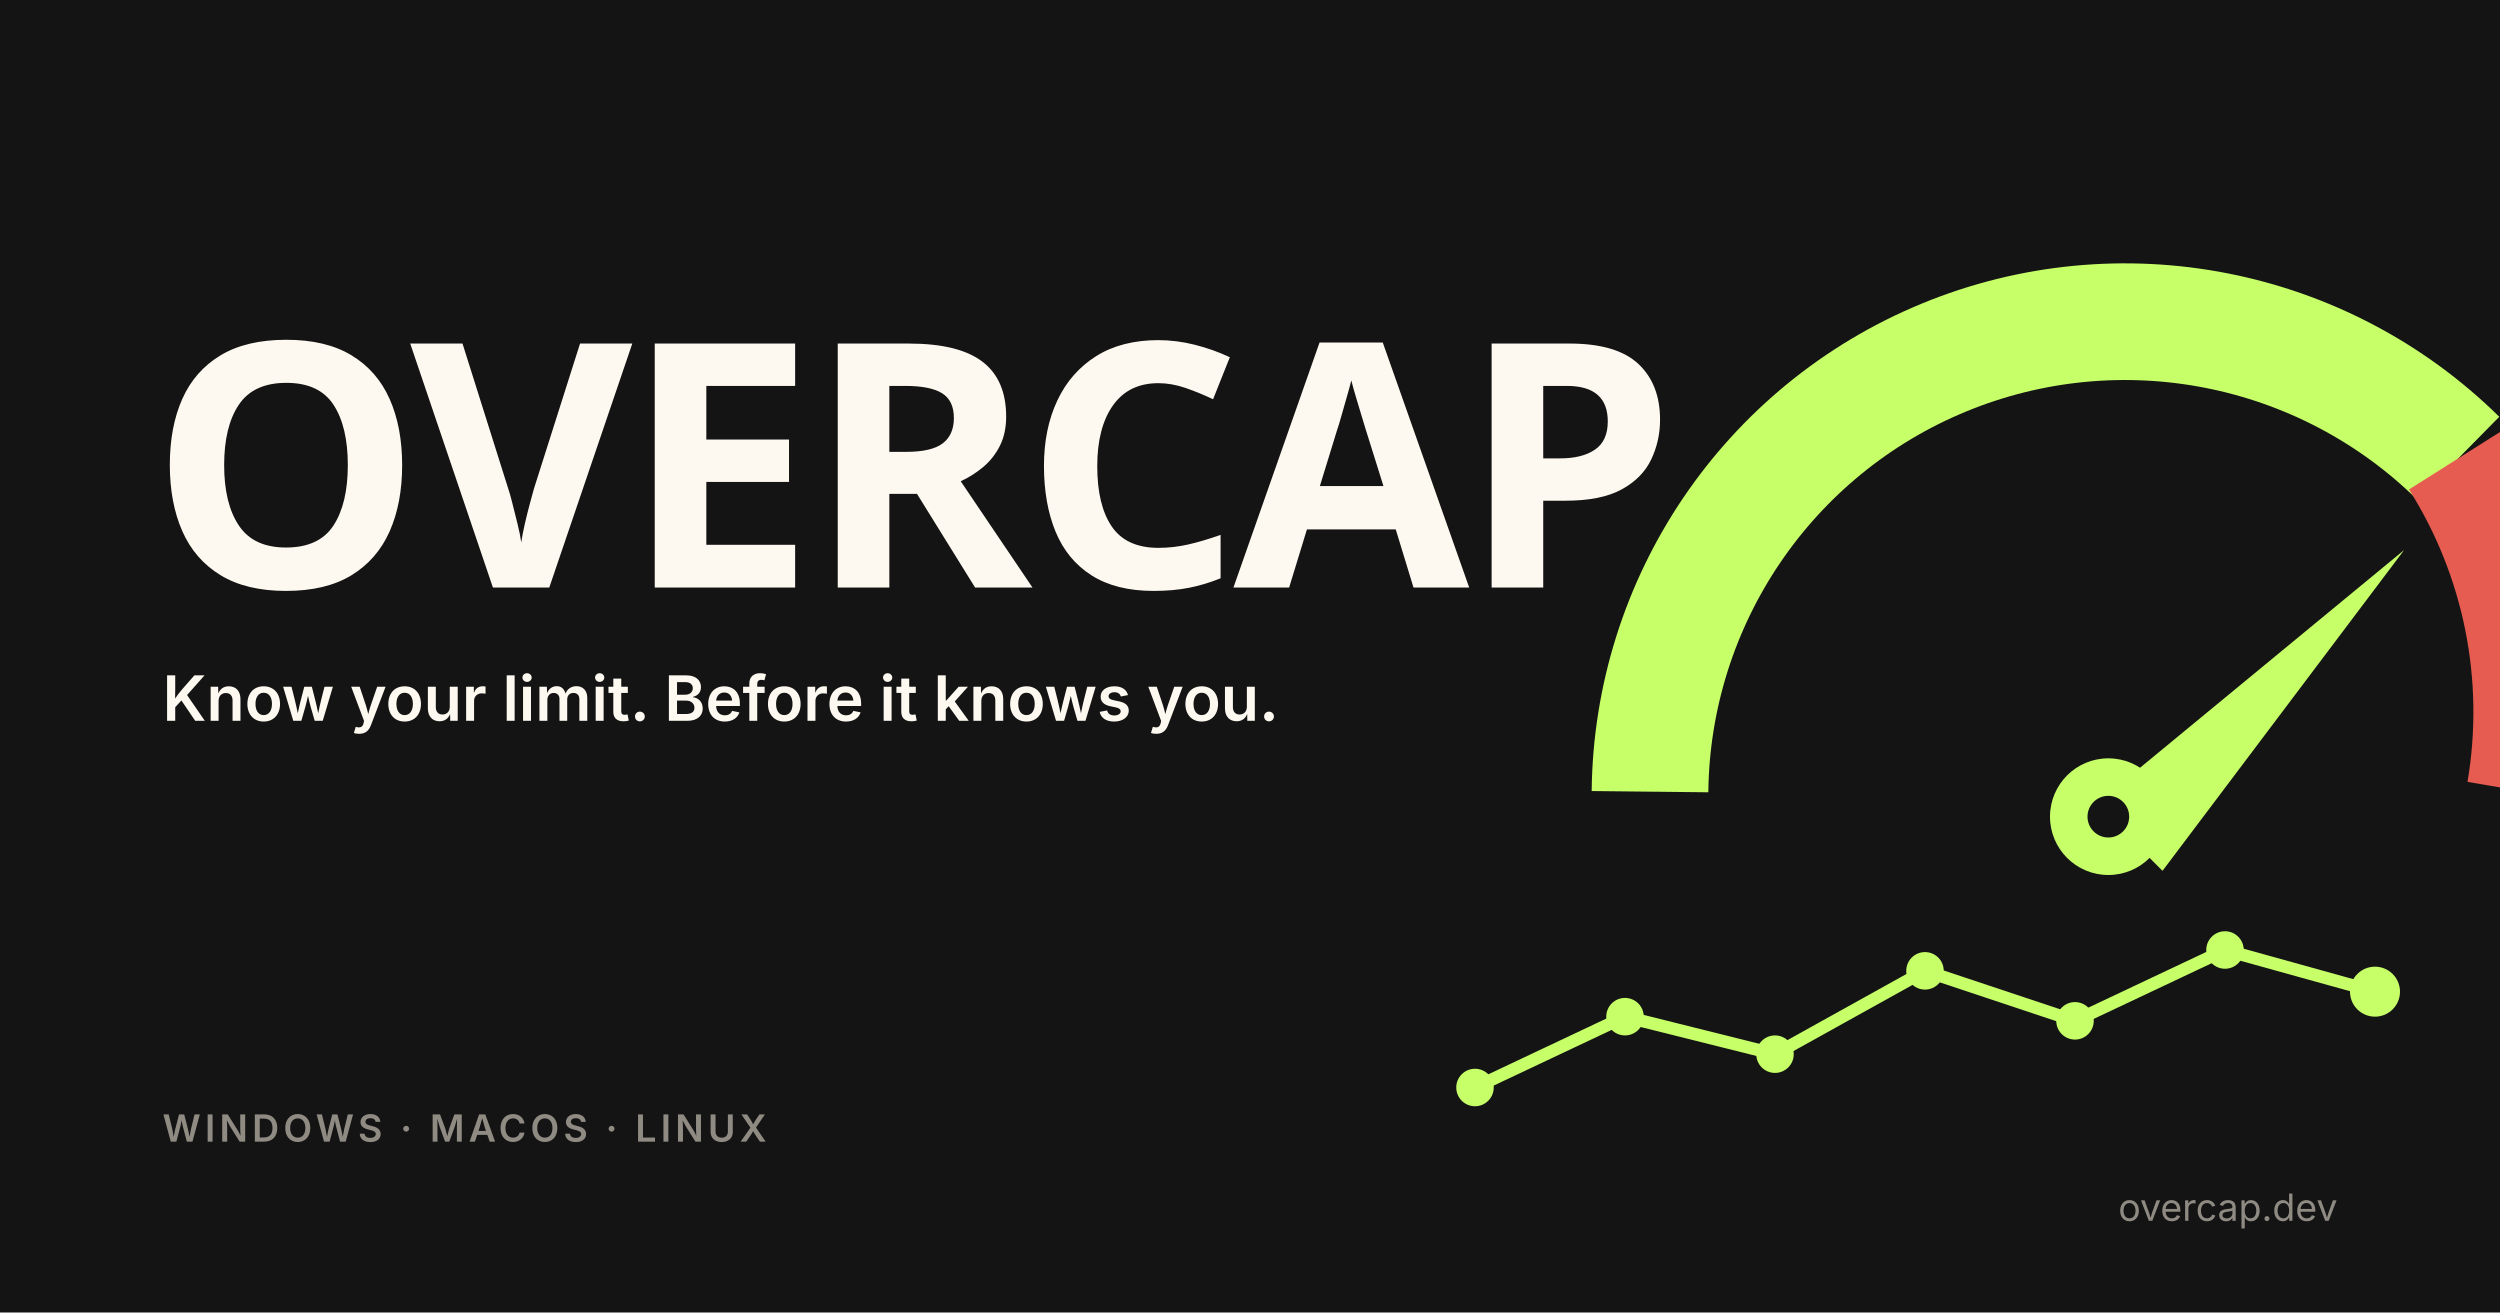
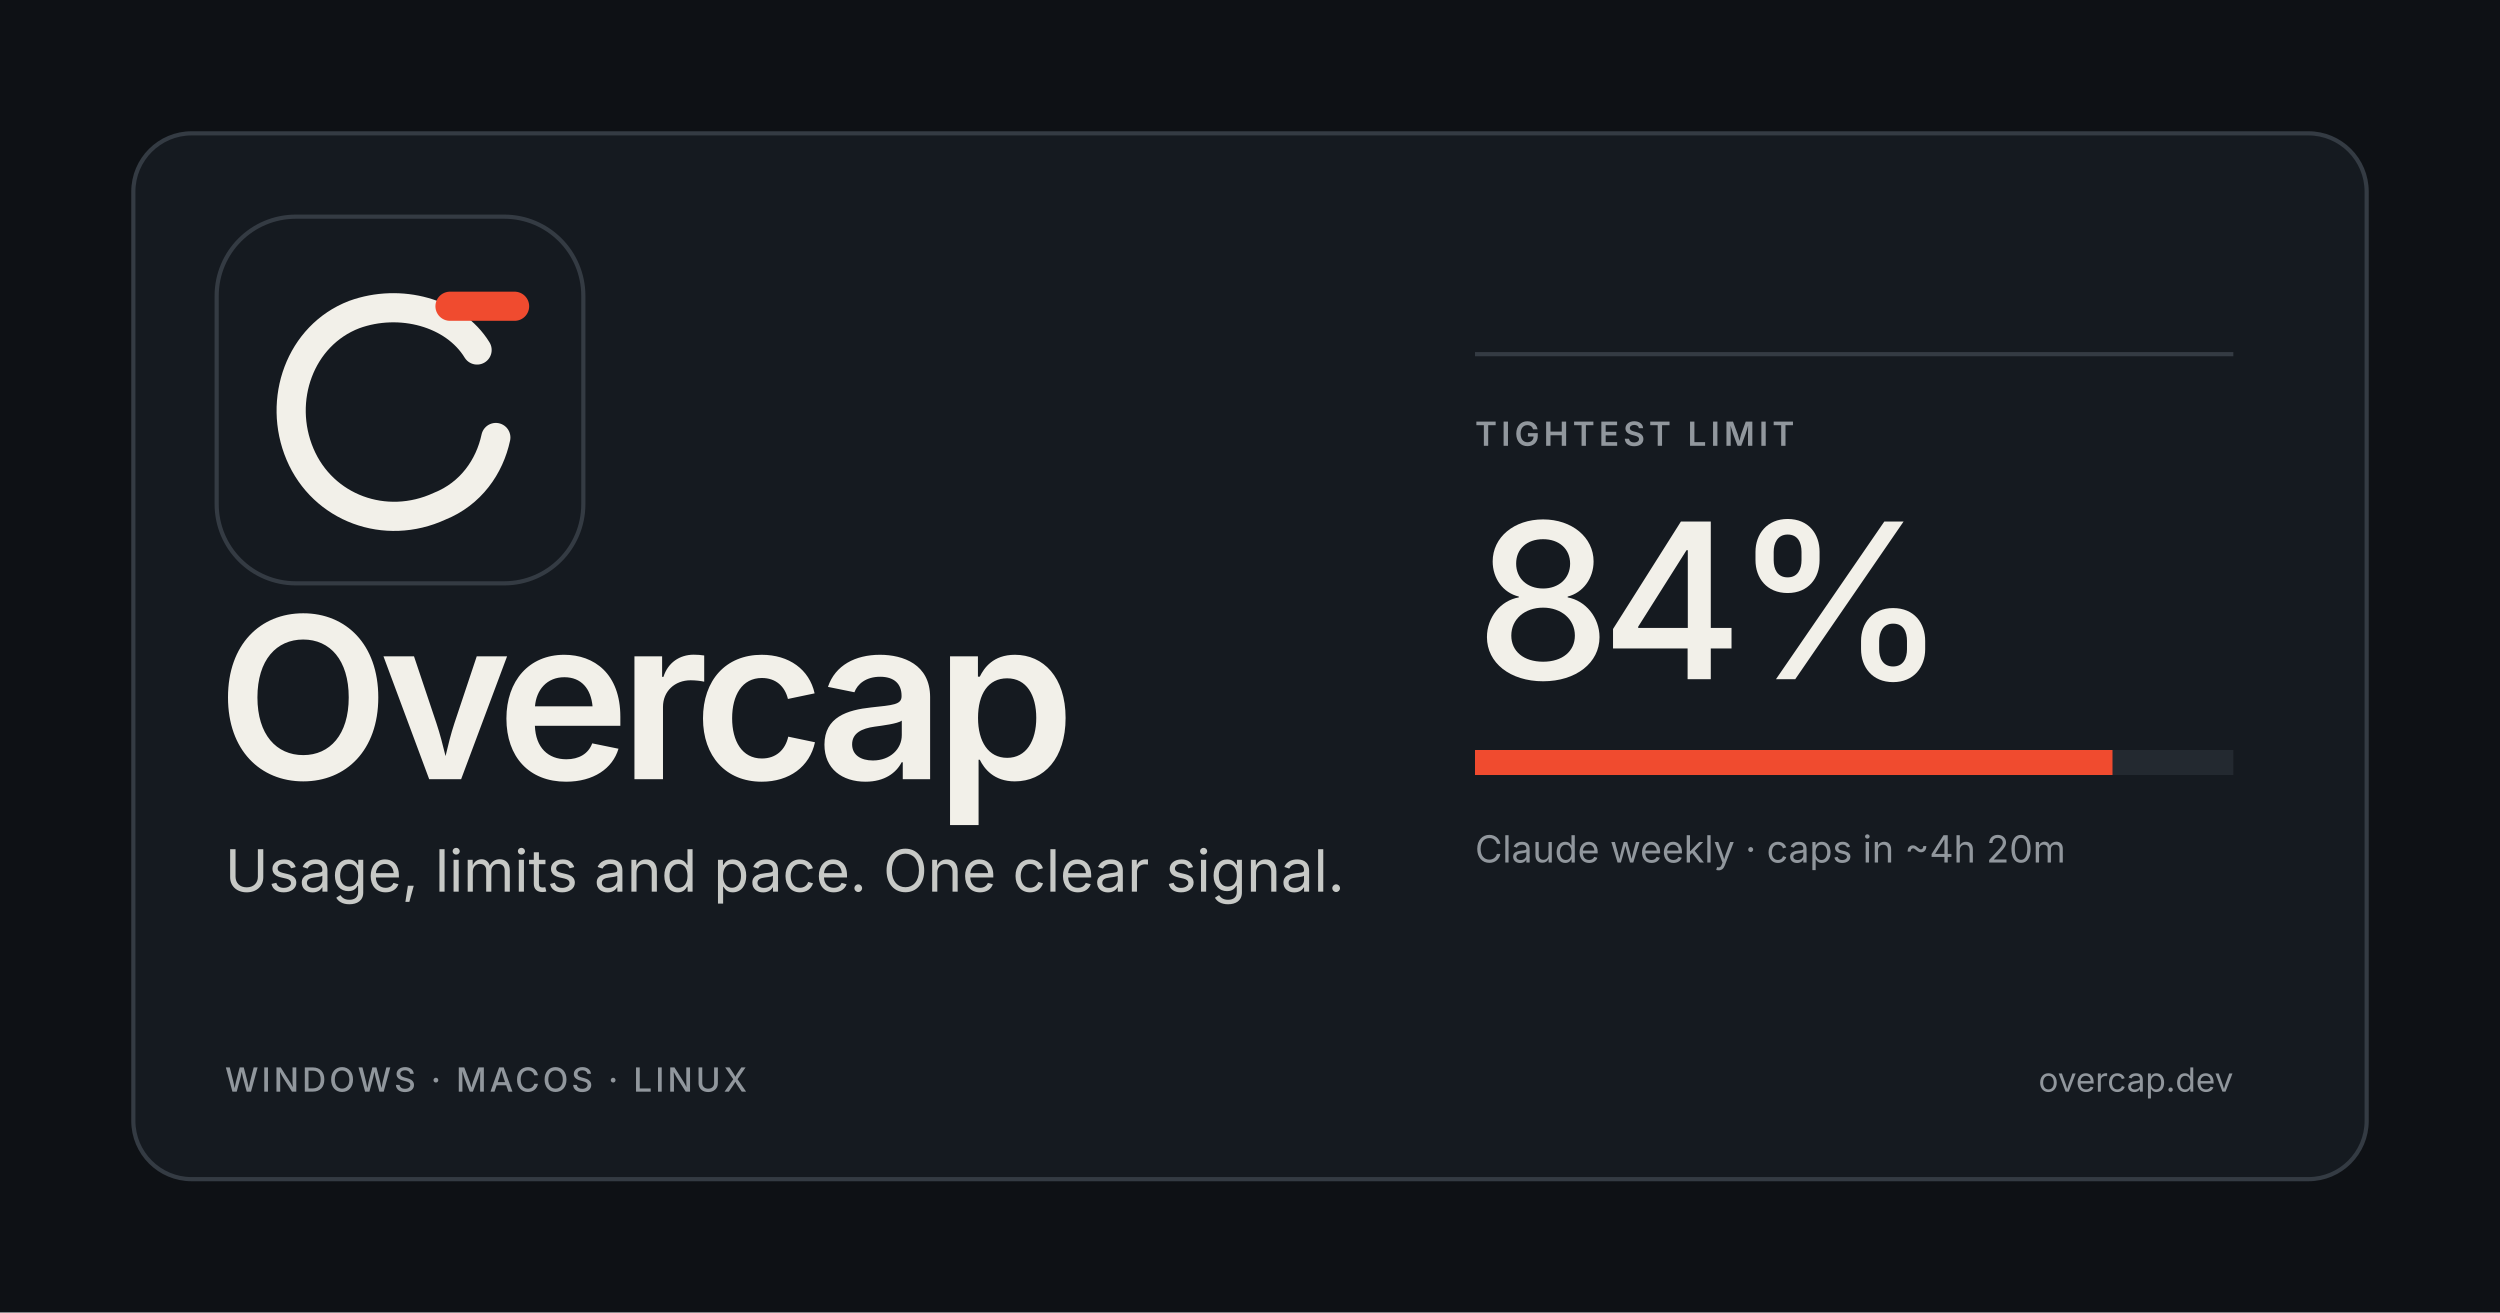
<svg xmlns="http://www.w3.org/2000/svg" width="1200" height="630" viewBox="0 0 1200 630" role="img" aria-labelledby="title description">
-   <rect width="1200" height="630" fill="#141414" />
-   <g fill="#fdf9f0">
-     <text x="72" y="282" font-family="Arial Narrow, Impact, sans-serif" font-size="164" font-weight="700" letter-spacing="-4">OVERCAP</text>
-     <text x="78" y="346" font-family="Inter, Arial, sans-serif" font-size="30" font-weight="600">Know your limit. Before it knows you.</text>
+   <rect width="1200" height="630" fill="#0E1115" />
+   <rect x="64" y="64" width="1072" height="502" rx="28" fill="#151A20" stroke="#343B43" stroke-width="2" />
+   <g transform="translate(104 104)">
+     <rect width="176" height="176" rx="38" fill="#151A20" stroke="#343B43" stroke-width="2" />
+     <path d="M125 64C114 46 88 39 66 47C40 57 29 88 40 114C51 140 81 151 107 139C122 133 131 120 134 106" fill="none" stroke="#F2F0E9" stroke-width="14" stroke-linecap="round" />
+     <path d="M112 43H143" stroke="#F04B2F" stroke-width="14" stroke-linecap="round" />
  </g>
-   <g transform="translate(760 92)">
-     <path d="M 32 288 A 228 228 0 0 1 420 128" fill="none" stroke="#c7ff69" stroke-width="56" />
-     <path d="M 420 128 A 228 228 0 0 1 452 288" fill="none" stroke="#e75c50" stroke-width="56" />
-     <path d="M 246 294 L 394 172 L 278 326 Z" fill="#c7ff69" />
-     <circle cx="252" cy="300" r="28" fill="#c7ff69" />
-     <circle cx="252" cy="300" r="10" fill="#141414" />
-   </g>
-   <g transform="translate(708 452)" fill="none" stroke="#c7ff69" stroke-width="6">
-     <polyline points="0,70 72,36 144,54 216,14 288,38 360,4 432,24" />
-   </g>
-   <g transform="translate(708 452)" fill="#c7ff69">
-     <circle cx="0" cy="70" r="9" />
-     <circle cx="72" cy="36" r="9" />
-     <circle cx="144" cy="54" r="9" />
-     <circle cx="216" cy="14" r="9" />
-     <circle cx="288" cy="38" r="9" />
-     <circle cx="360" cy="4" r="9" />
-     <circle cx="432" cy="24" r="12" />
-   </g>
-   <text x="78" y="548" fill="#8f8b83" font-family="Inter, Arial, sans-serif" font-size="18" font-weight="600" letter-spacing="2">WINDOWS · MACOS · LINUX</text>
-   <text x="1122" y="586" fill="#8f8b83" text-anchor="end" font-family="Inter, Arial, sans-serif" font-size="18">overcap.dev</text>
+   <text x="104" y="374" fill="#F2F0E9" font-family="Inter, Arial, sans-serif" font-size="108" font-weight="600" letter-spacing="-5">Overcap</text>
+   <text x="108" y="428" fill="#C7C9C6" font-family="Inter, Arial, sans-serif" font-size="28" font-weight="400">Usage, limits and pace. One clear signal.</text>
+   <line x1="708" y1="170" x2="1072" y2="170" stroke="#343B43" stroke-width="2" />
+   <text x="708" y="214" fill="#91979D" font-family="Inter, Arial, sans-serif" font-size="16" font-weight="600" letter-spacing="2">TIGHTEST LIMIT</text>
+   <text x="708" y="326" fill="#F2F0E9" font-family="Inter, Arial, sans-serif" font-size="104" font-weight="500" letter-spacing="-5">84%</text>
+   <rect x="708" y="360" width="364" height="12" fill="#232930" />
+   <rect x="708" y="360" width="306" height="12" fill="#F04B2F" />
+   <text x="708" y="414" fill="#91979D" font-family="Inter, Arial, sans-serif" font-size="18">Claude weekly · caps in ~4h 20m</text>
+   <text x="108" y="524" fill="#91979D" font-family="Inter, Arial, sans-serif" font-size="16" font-weight="500" letter-spacing="1.5">WINDOWS · MACOS · LINUX</text>
+   <text x="1072" y="524" fill="#91979D" text-anchor="end" font-family="Inter, Arial, sans-serif" font-size="16">overcap.dev</text>
</svg>
